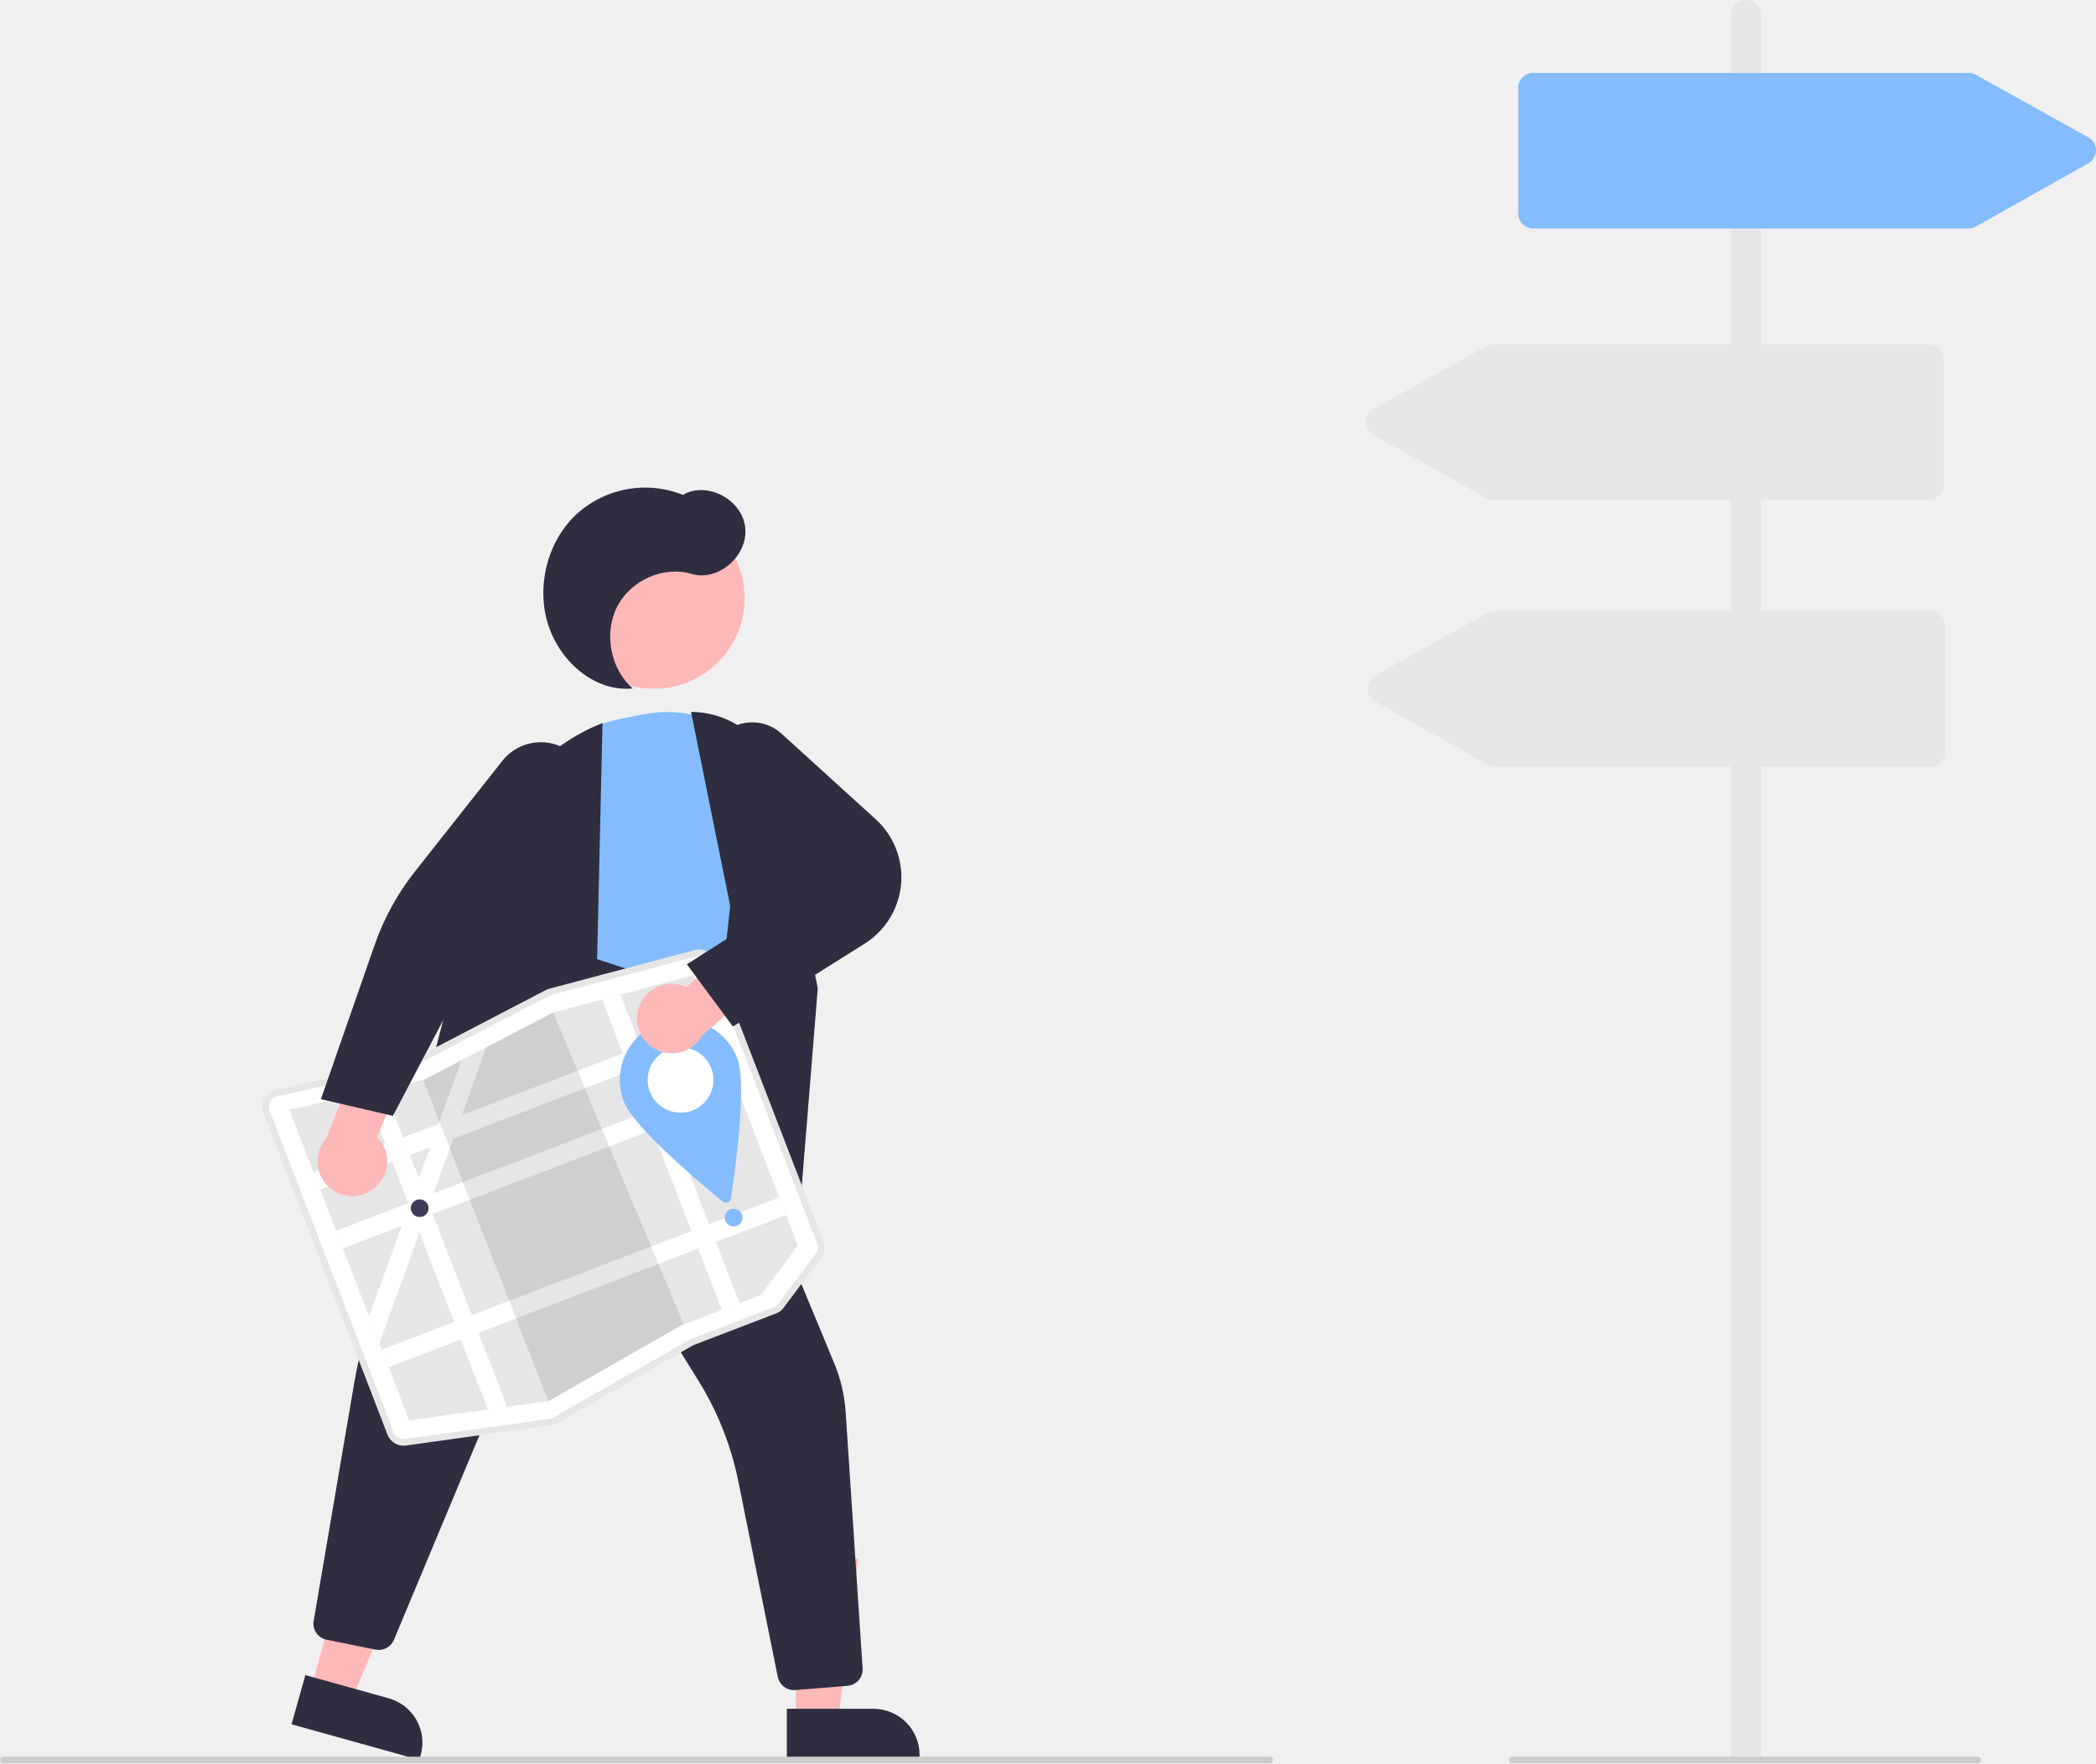
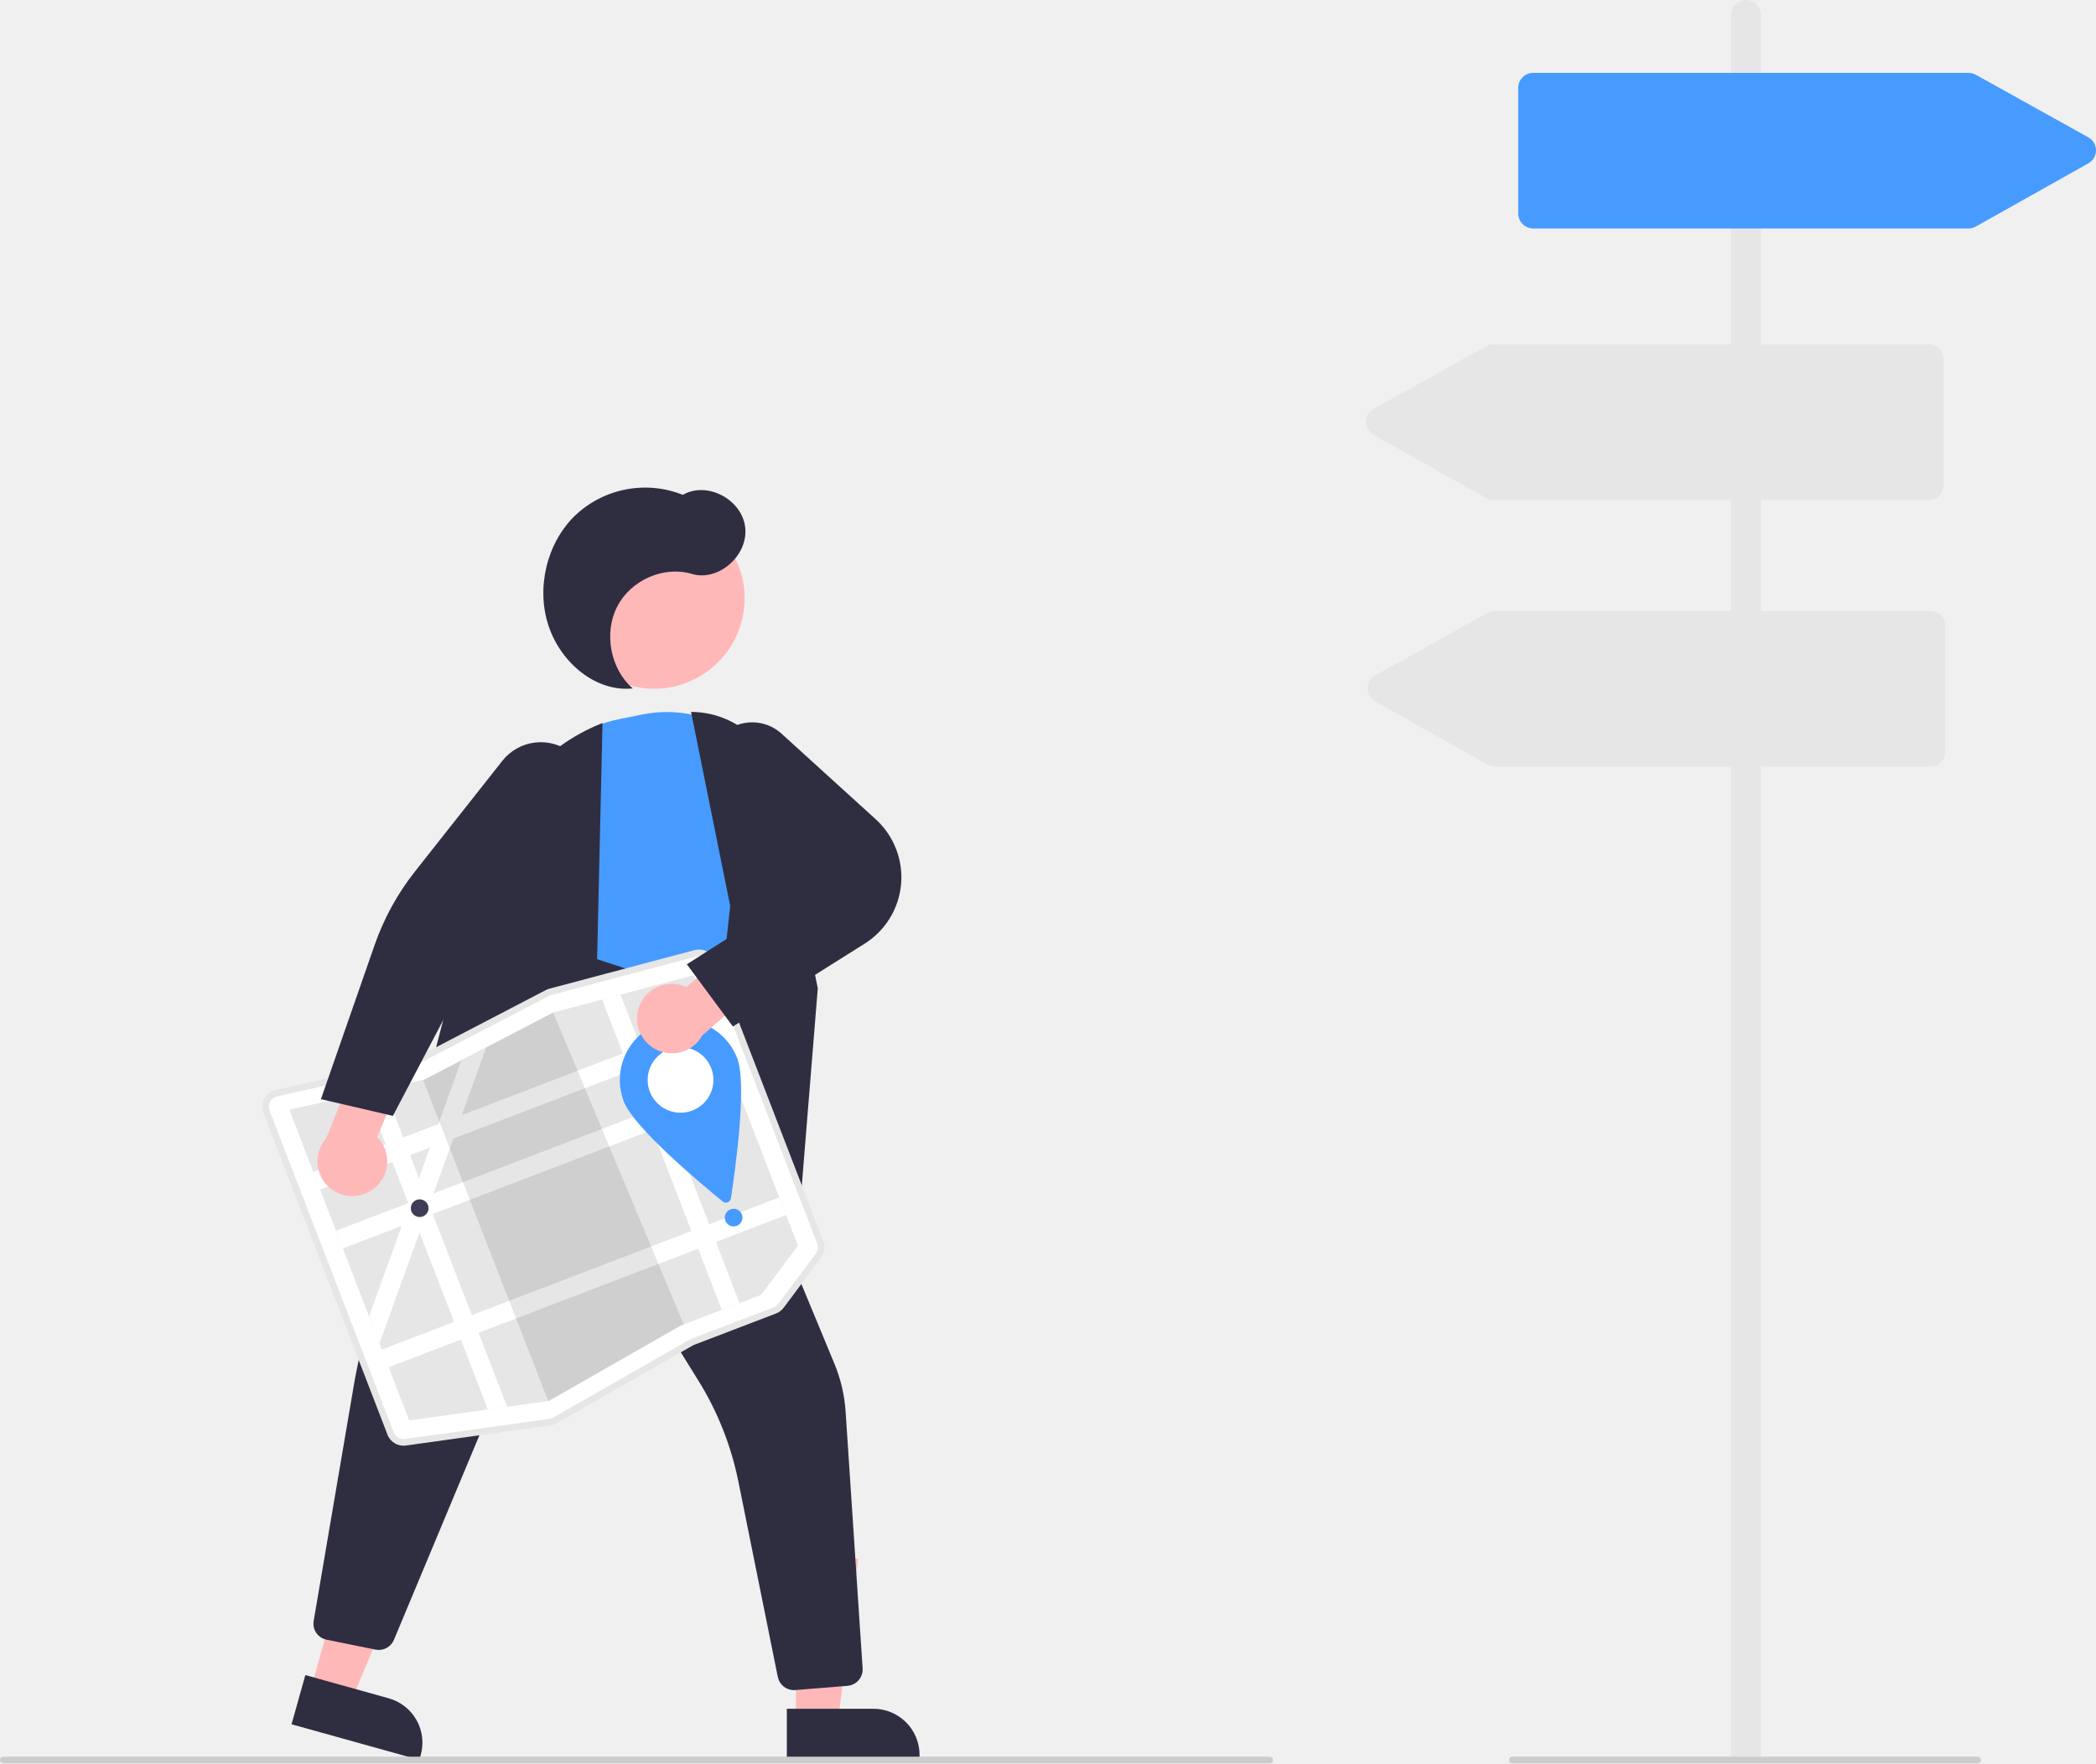
<svg xmlns="http://www.w3.org/2000/svg" width="63" height="53" viewBox="0 0 63 53" fill="none">
  <path d="M9.342 50.769L10.564 51.109L12.464 46.575L10.66 46.072L9.342 50.769Z" fill="#FFB8B8" />
  <path d="M12.604 52.897L8.763 51.827L9.178 50.348L11.684 51.046C12.038 51.145 12.338 51.38 12.519 51.699C12.699 52.018 12.745 52.396 12.646 52.749L12.604 52.897Z" fill="#2F2E41" />
  <path d="M23.922 51.723L25.191 51.723L25.795 46.846L23.922 46.846L23.922 51.723Z" fill="#FFB8B8" />
  <path d="M27.639 52.897L23.65 52.897L23.65 51.361L26.252 51.361C26.434 51.361 26.614 51.397 26.782 51.466C26.951 51.536 27.104 51.638 27.232 51.766C27.361 51.894 27.463 52.047 27.533 52.214C27.603 52.382 27.639 52.561 27.639 52.743L27.639 52.897V52.897Z" fill="#2F2E41" />
  <path d="M14.491 31.475L11.57 38.605L23.498 41.274L23.65 37.286L18.233 31.538L14.491 31.475Z" fill="#B3B3B3" />
  <path d="M20.963 20.369C22.284 19.649 22.77 17.999 22.047 16.682C21.325 15.366 19.668 14.882 18.347 15.602C17.026 16.321 16.54 17.972 17.262 19.288C17.985 20.605 19.641 21.088 20.963 20.369Z" fill="#FFB8B8" />
-   <path d="M21.603 31.081L16.204 28.879L15.723 25.721C15.582 24.798 15.803 23.856 16.34 23.091C16.878 22.326 17.691 21.798 18.61 21.615L19.324 21.472C19.911 21.355 20.517 21.382 21.091 21.552C21.665 21.721 22.188 22.028 22.616 22.445C23.035 22.843 23.348 23.339 23.528 23.888C23.707 24.437 23.748 25.022 23.645 25.59C23.565 26.077 23.367 26.537 23.068 26.931C21.372 29.14 21.59 30.977 21.592 30.996L21.603 31.081Z" fill="#84BCFF" />
+   <path d="M21.603 31.081L16.204 28.879L15.723 25.721C15.582 24.798 15.803 23.856 16.34 23.091C16.878 22.326 17.691 21.798 18.61 21.615L19.324 21.472C19.911 21.355 20.517 21.382 21.091 21.552C21.665 21.721 22.188 22.028 22.616 22.445C23.035 22.843 23.348 23.339 23.528 23.888C23.707 24.437 23.748 25.022 23.645 25.59C23.565 26.077 23.367 26.537 23.068 26.931C21.372 29.14 21.59 30.977 21.592 30.996L21.603 31.081Z" fill="#479BFF" />
  <path d="M23.802 39.316L21.096 35.029L21.948 27.23L20.771 21.398L20.833 21.399C21.518 21.416 22.17 21.695 22.654 22.177C23.138 22.66 23.418 23.309 23.434 23.992L24.58 29.707L23.802 39.316Z" fill="#2F2E41" />
  <path d="M23.863 50.801C23.749 50.801 23.639 50.761 23.55 50.689C23.462 50.617 23.402 50.517 23.379 50.406L22.194 44.533C21.977 43.457 21.57 42.428 20.99 41.495L17.645 36.104C17.628 36.077 17.605 36.056 17.576 36.041C17.548 36.027 17.517 36.021 17.485 36.023C17.453 36.026 17.423 36.037 17.398 36.056C17.372 36.074 17.352 36.099 17.34 36.129L11.84 49.29C11.796 49.395 11.717 49.482 11.616 49.535C11.514 49.589 11.398 49.606 11.286 49.583L9.817 49.285C9.691 49.26 9.58 49.187 9.507 49.081C9.434 48.976 9.406 48.846 9.428 48.72L10.627 41.684C10.871 40.249 11.288 38.85 11.867 37.514L15.926 28.169L21.916 30.129L22.311 34.307L25.078 40.984C25.27 41.445 25.384 41.934 25.417 42.432L25.928 50.148C25.936 50.277 25.893 50.404 25.809 50.501C25.724 50.599 25.605 50.66 25.476 50.671L23.904 50.799C23.89 50.8 23.877 50.801 23.863 50.801Z" fill="#2F2E41" />
  <path d="M12.937 41.228L11.038 39.432L14.626 25.646C14.854 24.779 15.281 23.977 15.873 23.302C16.465 22.628 17.207 22.1 18.039 21.761L18.11 21.732L17.918 30.123L12.937 41.228Z" fill="#2F2E41" />
  <path d="M19.019 20.692C18.346 20.111 18.141 19.028 18.553 18.229C18.966 17.43 19.953 17 20.797 17.251C21.592 17.488 22.495 16.698 22.399 15.852C22.302 15.005 21.245 14.454 20.525 14.874C19.98 14.656 19.384 14.6 18.807 14.712C18.231 14.824 17.699 15.099 17.276 15.505C16.43 16.33 16.11 17.679 16.489 18.813C16.869 19.948 17.928 20.806 19.019 20.692Z" fill="#2F2E41" />
  <path d="M16.634 42.77C16.601 42.782 16.566 42.791 16.531 42.796L12.195 43.399C12.091 43.414 11.984 43.393 11.893 43.339C11.801 43.286 11.731 43.203 11.693 43.104L7.962 33.43C7.937 33.368 7.927 33.301 7.931 33.234C7.936 33.167 7.954 33.101 7.986 33.042C8.018 32.983 8.062 32.931 8.116 32.891C8.169 32.85 8.231 32.822 8.297 32.807L8.297 32.807L12.374 31.901C12.405 31.894 12.436 31.883 12.464 31.868L16.43 29.802C16.46 29.786 16.493 29.774 16.526 29.765L20.89 28.606C21.002 28.576 21.121 28.588 21.224 28.641C21.327 28.693 21.407 28.782 21.448 28.89L24.702 37.325C24.73 37.398 24.74 37.477 24.729 37.556C24.718 37.634 24.688 37.708 24.64 37.771L23.515 39.276C23.462 39.347 23.39 39.402 23.307 39.433L20.848 40.375C20.83 40.382 20.813 40.39 20.797 40.399L16.699 42.739C16.678 42.751 16.656 42.761 16.634 42.77V42.77Z" fill="white" />
  <path d="M18.651 29.895L18.097 30.043L16.629 30.433L16.626 30.434L14.615 31.481L13.869 31.87L13.869 31.87L12.748 32.453L12.718 32.46L11.553 32.719L10.991 32.844L8.696 33.354L12.299 42.693L14.663 42.364L15.243 42.284L16.479 42.112L16.493 42.11L20.464 39.842L22.88 38.917L23.983 37.441L20.848 29.312L18.651 29.895Z" fill="#E6E6E6" />
  <path d="M21.364 30.652L9.418 35.225L9.622 35.756L21.569 31.182L21.364 30.652Z" fill="white" />
  <path d="M22.046 32.419L10.1 36.993L10.304 37.524L22.251 32.95L22.046 32.419Z" fill="white" />
  <path d="M23.424 35.99L11.477 40.564L11.682 41.095L23.628 36.521L23.424 35.99Z" fill="white" />
  <path d="M18.651 29.895L22.228 39.167L21.695 39.371L18.097 30.043L18.651 29.895Z" fill="white" />
  <path d="M14.615 31.481L13.881 33.517L13.626 34.223L13.032 35.871L12.905 36.223L12.778 36.577L12.61 37.041L11.406 40.38L11.093 39.568L12.075 36.846L12.297 36.23L12.329 36.14L12.592 35.411L12.923 34.492L13.178 33.786L13.869 31.87L13.869 31.87L14.615 31.481Z" fill="white" />
  <path opacity="0.1" d="M20.551 39.809L20.464 39.842L16.493 42.11L16.479 42.112L12.717 32.46L12.748 32.453L13.869 31.87L13.869 31.87L14.615 31.481L16.626 30.433L16.628 30.433L20.551 39.809Z" fill="black" />
  <path d="M16.652 42.816C16.615 42.83 16.577 42.84 16.538 42.845L12.202 43.448C12.086 43.465 11.968 43.442 11.867 43.382C11.766 43.323 11.688 43.231 11.647 43.122L7.915 33.448C7.888 33.379 7.877 33.305 7.882 33.23C7.886 33.156 7.907 33.084 7.942 33.019C7.977 32.953 8.026 32.896 8.086 32.851C8.145 32.806 8.213 32.775 8.286 32.759L12.363 31.852C12.39 31.846 12.416 31.837 12.441 31.824L16.407 29.758C16.44 29.741 16.476 29.727 16.513 29.717L20.877 28.558C21.001 28.525 21.132 28.538 21.247 28.596C21.36 28.654 21.449 28.753 21.495 28.872L24.748 37.307C24.78 37.388 24.79 37.476 24.779 37.562C24.767 37.649 24.733 37.731 24.68 37.801L23.555 39.306C23.497 39.384 23.417 39.445 23.325 39.48L20.866 40.421C20.851 40.427 20.836 40.434 20.822 40.442L16.724 42.782C16.701 42.795 16.677 42.807 16.652 42.816V42.816ZM8.285 32.966C8.206 32.997 8.142 33.057 8.108 33.134C8.073 33.211 8.071 33.298 8.102 33.377L11.833 43.051C11.859 43.118 11.907 43.174 11.969 43.211C12.031 43.247 12.103 43.261 12.175 43.251L16.51 42.648C16.55 42.643 16.589 42.629 16.625 42.609L20.723 40.269C20.745 40.256 20.77 40.245 20.794 40.235L23.253 39.294C23.31 39.272 23.359 39.235 23.395 39.187L24.52 37.682C24.552 37.639 24.573 37.588 24.581 37.535C24.588 37.482 24.581 37.428 24.562 37.378L21.308 28.943C21.28 28.87 21.226 28.809 21.156 28.774C21.085 28.738 21.005 28.73 20.929 28.75L16.565 29.909C16.542 29.915 16.52 29.924 16.499 29.935L12.534 32C12.493 32.021 12.451 32.037 12.406 32.047L8.33 32.953C8.314 32.956 8.299 32.961 8.285 32.966Z" fill="#E6E6E6" />
  <path d="M11.553 32.719L15.243 42.284L14.663 42.364L10.991 32.844L11.553 32.719Z" fill="white" />
  <path d="M12.614 36.58C12.761 36.58 12.881 36.461 12.881 36.315C12.881 36.168 12.761 36.049 12.614 36.049C12.467 36.049 12.348 36.168 12.348 36.315C12.348 36.461 12.467 36.58 12.614 36.58Z" fill="#3F3D56" />
-   <path d="M22.051 36.862C22.198 36.862 22.317 36.744 22.317 36.597C22.317 36.451 22.198 36.332 22.051 36.332C21.904 36.332 21.785 36.451 21.785 36.597C21.785 36.744 21.904 36.862 22.051 36.862Z" fill="#84BCFF" />
-   <path d="M22.159 31.808C22.461 32.591 22.097 35.186 21.969 36.019C21.965 36.046 21.954 36.071 21.938 36.091C21.921 36.112 21.899 36.128 21.874 36.138C21.849 36.147 21.822 36.15 21.795 36.146C21.769 36.142 21.744 36.13 21.723 36.114C21.068 35.58 19.054 33.896 18.752 33.113C18.666 32.89 18.625 32.652 18.631 32.414C18.637 32.175 18.69 31.94 18.788 31.722C18.885 31.503 19.025 31.306 19.198 31.142C19.372 30.978 19.577 30.849 19.8 30.763C20.024 30.678 20.263 30.637 20.502 30.643C20.742 30.649 20.978 30.702 21.197 30.799C21.416 30.896 21.613 31.035 21.779 31.208C21.944 31.381 22.073 31.585 22.159 31.808V31.808Z" fill="#84BCFF" />
+   <path d="M22.051 36.862C22.198 36.862 22.317 36.744 22.317 36.597C22.317 36.451 22.198 36.332 22.051 36.332C21.904 36.332 21.785 36.451 21.785 36.597C21.785 36.744 21.904 36.862 22.051 36.862Z" fill="#479BFF" />
+   <path d="M22.159 31.808C22.461 32.591 22.097 35.186 21.969 36.019C21.965 36.046 21.954 36.071 21.938 36.091C21.921 36.112 21.899 36.128 21.874 36.138C21.849 36.147 21.822 36.15 21.795 36.146C21.769 36.142 21.744 36.13 21.723 36.114C21.068 35.58 19.054 33.896 18.752 33.113C18.666 32.89 18.625 32.652 18.631 32.414C18.637 32.175 18.69 31.94 18.788 31.722C18.885 31.503 19.025 31.306 19.198 31.142C19.372 30.978 19.577 30.849 19.8 30.763C20.024 30.678 20.263 30.637 20.502 30.643C20.742 30.649 20.978 30.702 21.197 30.799C21.416 30.896 21.613 31.035 21.779 31.208C21.944 31.381 22.073 31.585 22.159 31.808V31.808Z" fill="#479BFF" />
  <path d="M20.455 33.445C21.001 33.445 21.444 33.004 21.444 32.46C21.444 31.916 21.001 31.476 20.455 31.476C19.909 31.476 19.467 31.916 19.467 32.46C19.467 33.004 19.909 33.445 20.455 33.445Z" fill="white" />
  <path d="M19.186 30.335C19.226 30.189 19.297 30.053 19.396 29.938C19.494 29.822 19.617 29.729 19.755 29.666C19.893 29.602 20.044 29.57 20.196 29.571C20.348 29.572 20.498 29.606 20.636 29.671L22.4 28.082L23.631 28.915L21.108 31.124C20.983 31.347 20.78 31.516 20.538 31.601C20.296 31.685 20.032 31.677 19.795 31.58C19.558 31.483 19.365 31.303 19.253 31.073C19.14 30.844 19.116 30.581 19.186 30.335V30.335Z" fill="#FFB8B8" />
  <path d="M22.029 30.854L20.645 28.984L23.799 26.973L21.539 23.76C21.354 23.497 21.273 23.176 21.311 22.858C21.35 22.54 21.504 22.246 21.746 22.035C21.988 21.823 22.299 21.708 22.621 21.711C22.943 21.713 23.252 21.835 23.49 22.051L26.32 24.623C26.59 24.868 26.799 25.172 26.931 25.511C27.064 25.849 27.116 26.214 27.084 26.576C27.052 26.938 26.936 27.288 26.746 27.599C26.555 27.909 26.296 28.171 25.987 28.365L22.029 30.854Z" fill="#2F2E41" />
  <path d="M11.191 35.761C11.316 35.675 11.421 35.562 11.497 35.431C11.574 35.3 11.621 35.154 11.635 35.003C11.648 34.852 11.629 34.7 11.577 34.557C11.525 34.415 11.443 34.285 11.336 34.178L12.25 31.99L11.051 31.112L9.803 34.22C9.634 34.411 9.541 34.658 9.542 34.913C9.544 35.169 9.639 35.415 9.81 35.605C9.981 35.795 10.216 35.916 10.471 35.944C10.725 35.973 10.982 35.908 11.191 35.761V35.761Z" fill="#FFB8B8" />
  <path d="M11.809 33.54L9.646 33.038L11.258 28.409C11.536 27.61 11.945 26.863 12.47 26.198L15.099 22.868C15.34 22.563 15.691 22.366 16.078 22.319C16.464 22.272 16.853 22.38 17.16 22.618C17.466 22.857 17.666 23.207 17.714 23.591C17.762 23.976 17.655 24.364 17.417 24.67L14.5 28.421L11.809 33.54Z" fill="#2F2E41" />
  <path d="M38.163 53H0.1C0.073 53 0.048 52.989 0.029 52.971C0.011 52.952 0 52.927 0 52.901C0 52.874 0.011 52.849 0.029 52.83C0.048 52.811 0.073 52.801 0.1 52.801H38.163C38.189 52.801 38.215 52.811 38.234 52.83C38.252 52.849 38.263 52.874 38.263 52.901C38.263 52.927 38.252 52.952 38.234 52.971C38.215 52.989 38.189 53 38.163 53Z" fill="#CCCCCC" />
  <path d="M52.927 52.95H52.028V0.448C52.028 0.329 52.076 0.215 52.16 0.131C52.244 0.047 52.358 0 52.478 0C52.597 0 52.711 0.047 52.796 0.131C52.88 0.215 52.927 0.329 52.927 0.448V52.95Z" fill="#E6E6E6" />
  <path d="M59.442 53H45.456C45.429 53 45.404 52.989 45.385 52.971C45.367 52.952 45.356 52.927 45.356 52.901C45.356 52.874 45.367 52.849 45.385 52.83C45.404 52.811 45.429 52.801 45.456 52.801H59.442C59.469 52.801 59.494 52.811 59.513 52.83C59.532 52.849 59.542 52.874 59.542 52.901C59.542 52.927 59.532 52.952 59.513 52.971C59.494 52.989 59.469 53 59.442 53Z" fill="#CCCCCC" />
-   <path d="M59.166 6.868H46.084C45.965 6.867 45.85 6.82 45.766 6.736C45.682 6.652 45.635 6.538 45.634 6.42V2.638C45.635 2.519 45.682 2.405 45.766 2.321C45.85 2.237 45.965 2.19 46.084 2.19H59.167C59.244 2.19 59.319 2.209 59.386 2.246L62.77 4.128C62.839 4.166 62.897 4.223 62.938 4.291C62.978 4.36 63 4.438 63 4.518C63 4.597 62.979 4.675 62.939 4.744C62.899 4.813 62.841 4.87 62.771 4.909L59.387 6.81C59.32 6.848 59.244 6.868 59.166 6.868V6.868Z" fill="#84BCFF" />
+   <path d="M59.166 6.868H46.084C45.965 6.867 45.85 6.82 45.766 6.736C45.682 6.652 45.635 6.538 45.634 6.42V2.638C45.635 2.519 45.682 2.405 45.766 2.321C45.85 2.237 45.965 2.19 46.084 2.19H59.167C59.244 2.19 59.319 2.209 59.386 2.246L62.77 4.128C62.839 4.166 62.897 4.223 62.938 4.291C62.978 4.36 63 4.438 63 4.518C63 4.597 62.979 4.675 62.939 4.744C62.899 4.813 62.841 4.87 62.771 4.909L59.387 6.81C59.32 6.848 59.244 6.868 59.166 6.868V6.868Z" fill="#479BFF" />
  <path d="M57.972 15.029H44.89C44.813 15.029 44.737 15.009 44.669 14.971L41.285 13.07C41.216 13.031 41.158 12.974 41.117 12.906C41.077 12.837 41.056 12.759 41.056 12.679C41.057 12.6 41.078 12.521 41.118 12.453C41.159 12.384 41.217 12.328 41.287 12.289L44.67 10.408C44.737 10.371 44.812 10.351 44.889 10.351H57.972C58.092 10.351 58.206 10.399 58.29 10.482C58.374 10.566 58.422 10.68 58.422 10.799V14.581C58.422 14.7 58.374 14.814 58.29 14.898C58.206 14.982 58.092 15.029 57.972 15.029Z" fill="#E6E6E6" />
  <path d="M58.022 23.041H44.94C44.863 23.041 44.787 23.021 44.719 22.984L41.335 21.082C41.266 21.043 41.208 20.986 41.168 20.918C41.127 20.849 41.106 20.771 41.106 20.691C41.107 20.612 41.128 20.534 41.169 20.465C41.209 20.396 41.267 20.34 41.337 20.301L44.72 18.42C44.787 18.383 44.862 18.363 44.939 18.363H58.022C58.142 18.363 58.256 18.411 58.34 18.495C58.425 18.579 58.472 18.692 58.472 18.811V22.593C58.472 22.712 58.425 22.826 58.34 22.91C58.256 22.994 58.142 23.041 58.022 23.041V23.041Z" fill="#E6E6E6" />
</svg>
